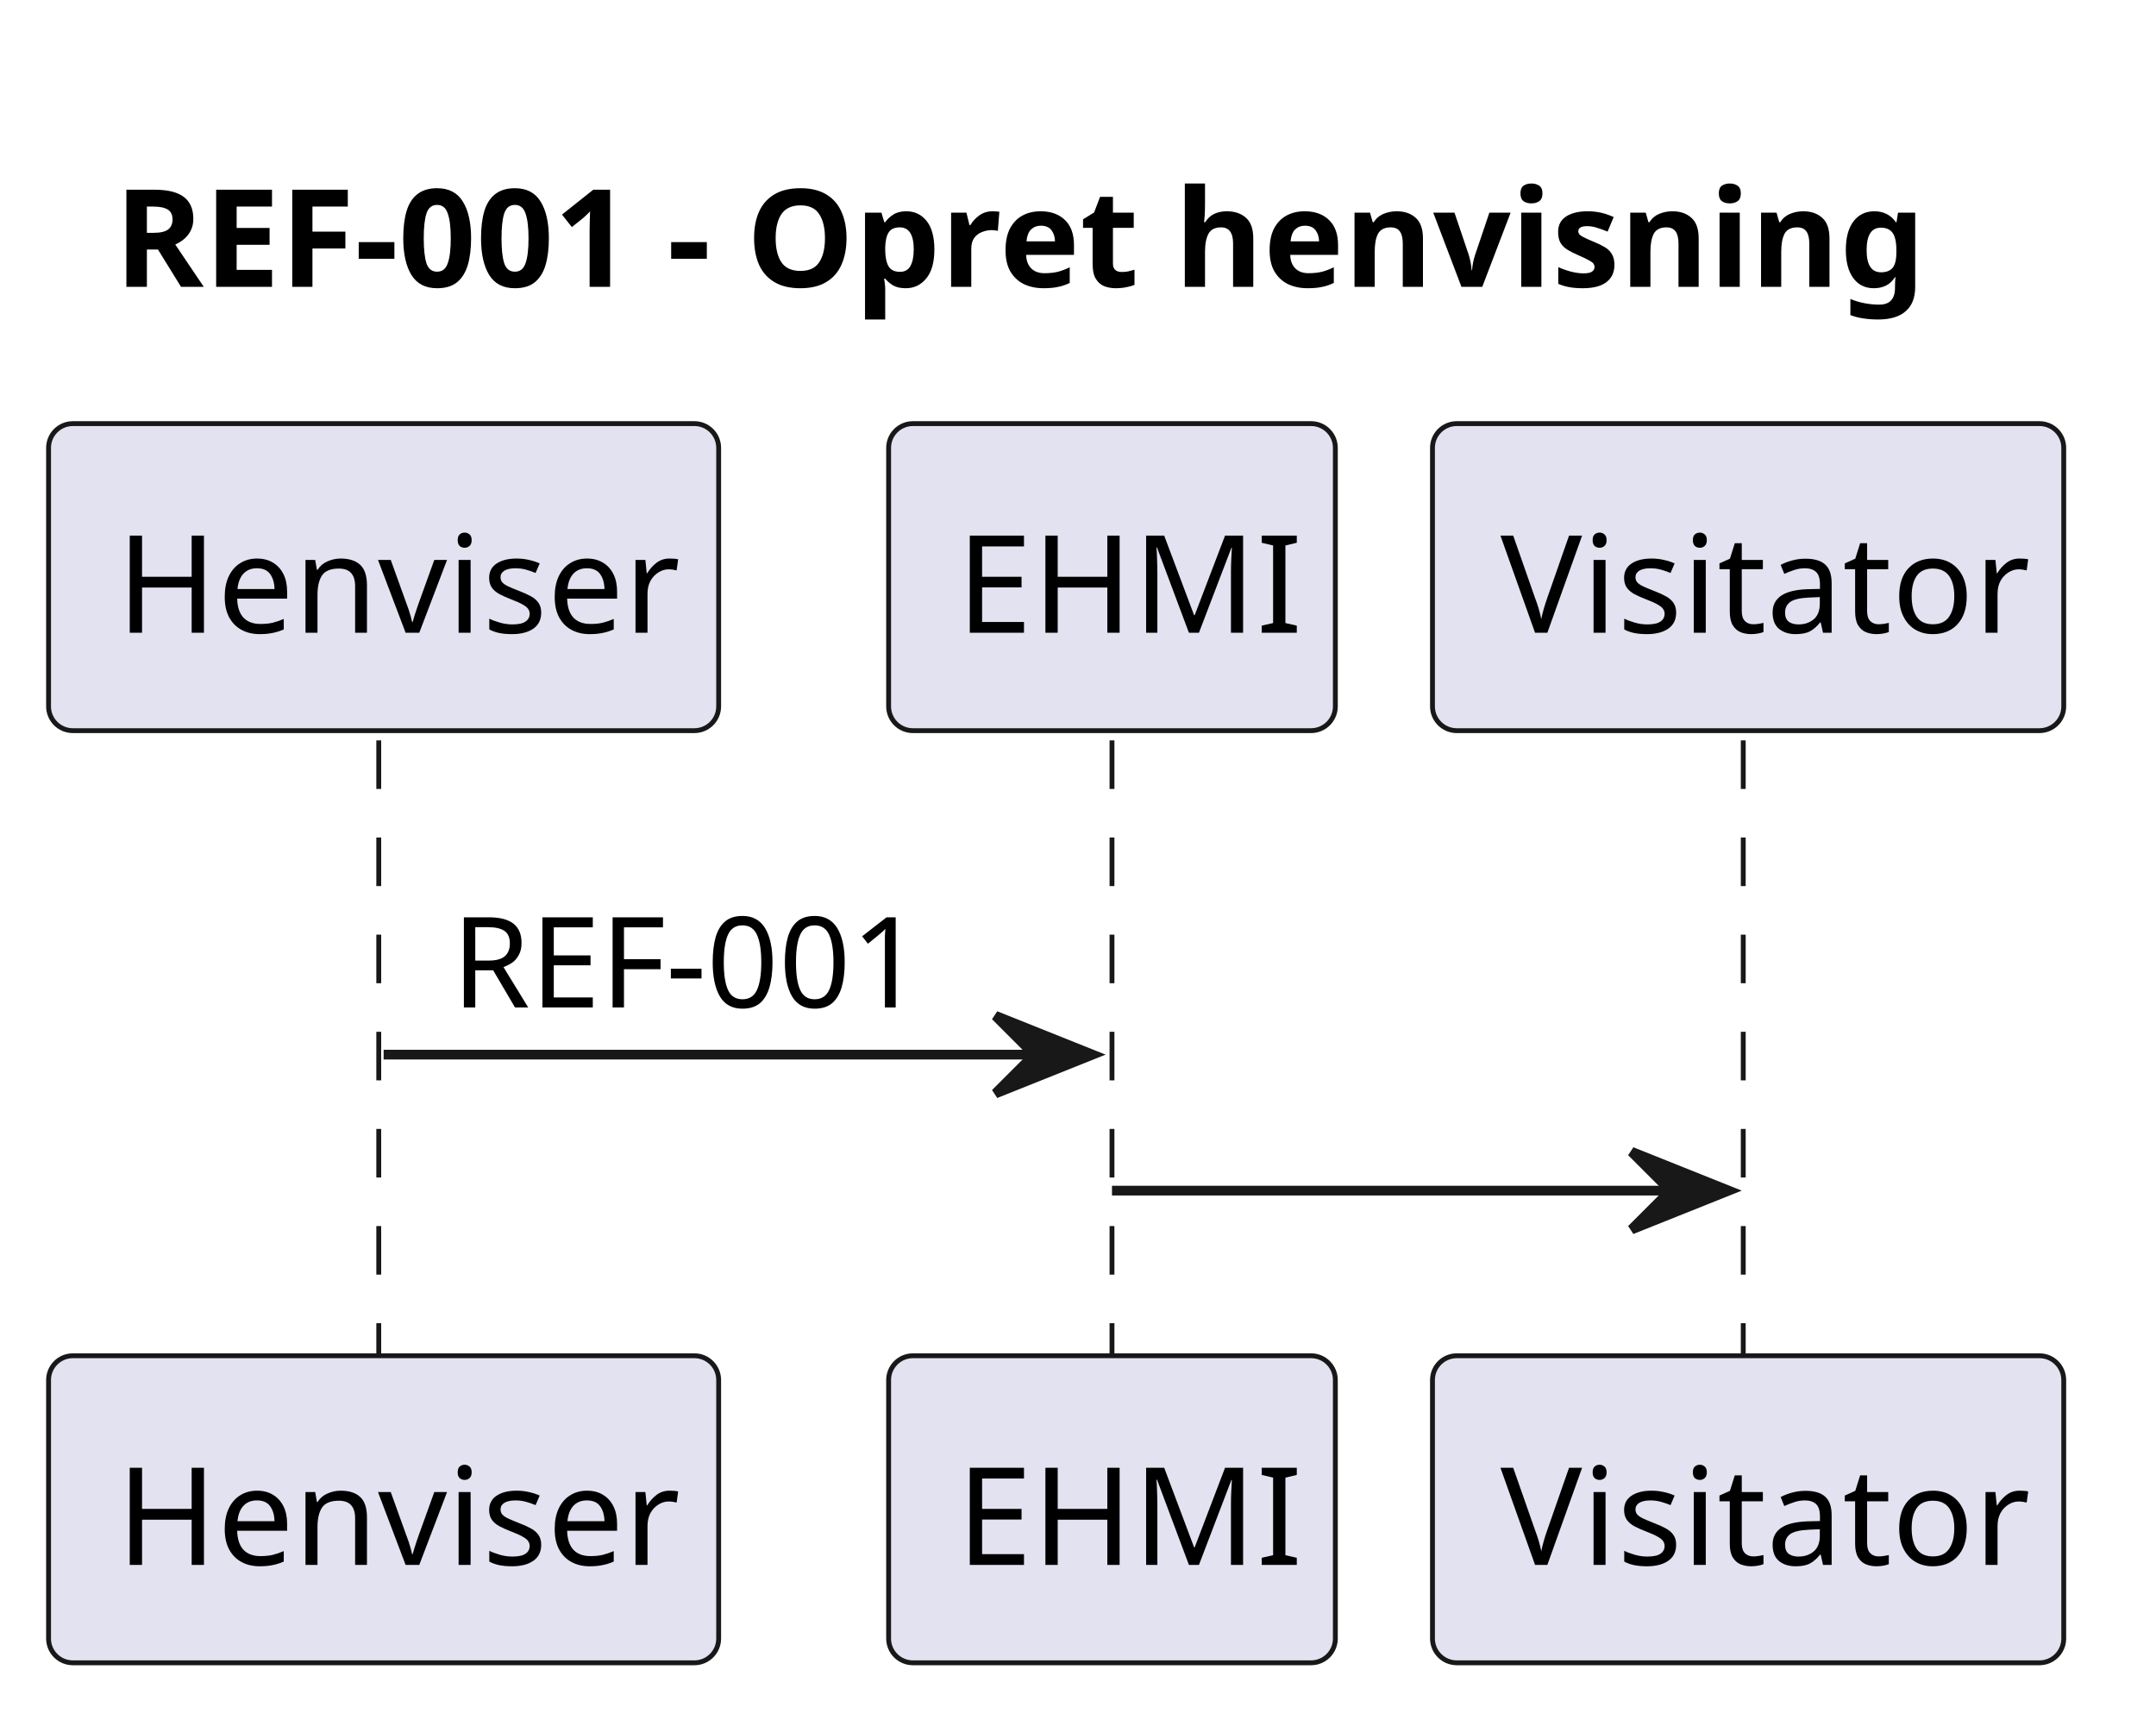
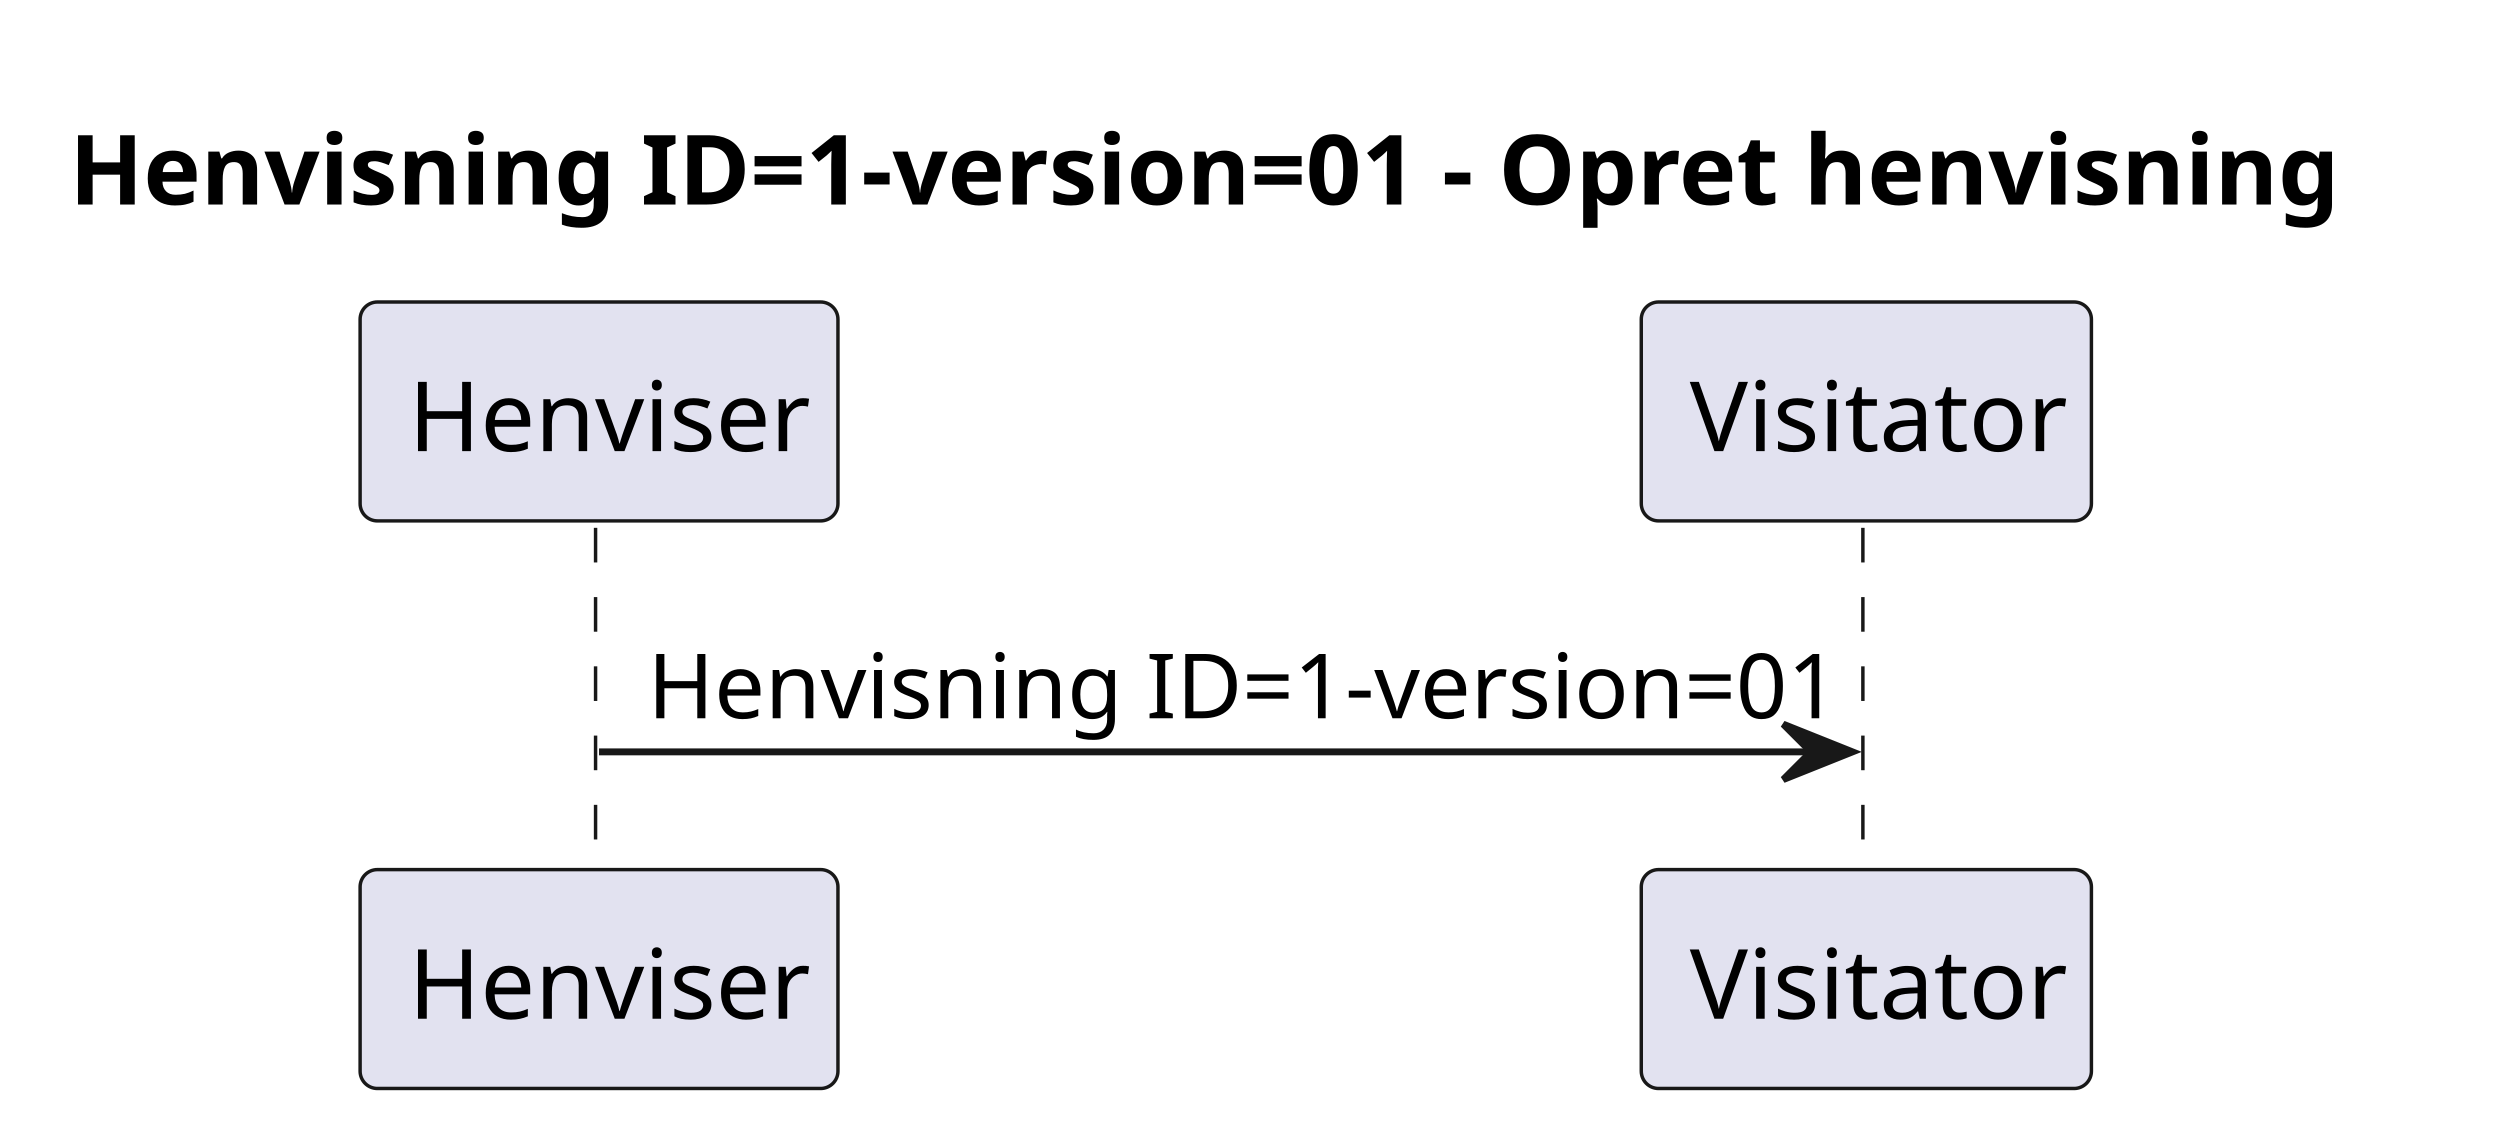
- <svg xmlns="http://www.w3.org/2000/svg" contentStyleType="text/css" height="177px" preserveAspectRatio="none" style="width:222px;height:177px;background:#FFFFFF;" version="1.1" viewBox="0 0 222 177" width="222px" zoomAndPan="magnify">
+ <svg xmlns="http://www.w3.org/2000/svg" contentStyleType="text/css" height="163px" preserveAspectRatio="none" style="width:361px;height:163px;background:#FFFFFF;" version="1.1" viewBox="0 0 361 163" width="361px" zoomAndPan="magnify">
  <defs />
  <g>
-     <text fill="#000000" font-family="sans-serif" font-size="14" font-weight="bold" lengthAdjust="spacing" textLength="193" x="11.75" y="29.533">REF-001 - Opret henvisning</text>
-     <line style="stroke:#181818;stroke-width:0.5;stroke-dasharray:5.0,5.0;" x1="39" x2="39" y1="76.219" y2="140.57" />
-     <line style="stroke:#181818;stroke-width:0.5;stroke-dasharray:5.0,5.0;" x1="114.5" x2="114.5" y1="76.219" y2="140.57" />
-     <line style="stroke:#181818;stroke-width:0.5;stroke-dasharray:5.0,5.0;" x1="179.5" x2="179.5" y1="76.219" y2="140.57" />
-     <rect fill="#E2E2F0" height="31.609" rx="2.5" ry="2.5" style="stroke:#181818;stroke-width:0.5;" width="69" x="5" y="43.609" />
-     <text fill="#000000" font-family="sans-serif" font-size="14" lengthAdjust="spacing" textLength="55" x="12" y="65.143">Henviser</text>
-     <rect fill="#E2E2F0" height="31.609" rx="2.5" ry="2.5" style="stroke:#181818;stroke-width:0.5;" width="69" x="5" y="139.57" />
-     <text fill="#000000" font-family="sans-serif" font-size="14" lengthAdjust="spacing" textLength="55" x="12" y="161.103">Henviser</text>
-     <rect fill="#E2E2F0" height="31.609" rx="2.5" ry="2.5" style="stroke:#181818;stroke-width:0.5;" width="46" x="91.5" y="43.609" />
-     <text fill="#000000" font-family="sans-serif" font-size="14" lengthAdjust="spacing" textLength="32" x="98.5" y="65.143">EHMI</text>
-     <rect fill="#E2E2F0" height="31.609" rx="2.5" ry="2.5" style="stroke:#181818;stroke-width:0.5;" width="46" x="91.5" y="139.57" />
-     <text fill="#000000" font-family="sans-serif" font-size="14" lengthAdjust="spacing" textLength="32" x="98.5" y="161.103">EHMI</text>
-     <rect fill="#E2E2F0" height="31.609" rx="2.5" ry="2.5" style="stroke:#181818;stroke-width:0.5;" width="65" x="147.5" y="43.609" />
-     <text fill="#000000" font-family="sans-serif" font-size="14" lengthAdjust="spacing" textLength="51" x="154.5" y="65.143">Visitator</text>
-     <rect fill="#E2E2F0" height="31.609" rx="2.5" ry="2.5" style="stroke:#181818;stroke-width:0.5;" width="65" x="147.5" y="139.57" />
-     <text fill="#000000" font-family="sans-serif" font-size="14" lengthAdjust="spacing" textLength="51" x="154.5" y="161.103">Visitator</text>
-     <polygon fill="#181818" points="102.5,104.57,112.5,108.57,102.5,112.57,106.5,108.57" style="stroke:#181818;stroke-width:1.0;" />
-     <line style="stroke:#181818;stroke-width:1.0;" x1="39.5" x2="108.5" y1="108.57" y2="108.57" />
-     <text fill="#000000" font-family="sans-serif" font-size="13" lengthAdjust="spacing" textLength="51" x="46.5" y="103.714">REF-001</text>
-     <polygon fill="#181818" points="168,118.57,178,122.57,168,126.57,172,122.57" style="stroke:#181818;stroke-width:1.0;" />
-     <line style="stroke:#181818;stroke-width:1.0;" x1="114.5" x2="174" y1="122.57" y2="122.57" />
+     <text fill="#000000" font-family="sans-serif" font-size="14" font-weight="bold" lengthAdjust="spacing" textLength="333" x="10" y="29.533">Henvisning ID=1-version=01 - Opret henvisning</text>
+     <line style="stroke:#181818;stroke-width:0.5;stroke-dasharray:5.0,5.0;" x1="86" x2="86" y1="76.219" y2="126.57" />
+     <line style="stroke:#181818;stroke-width:0.5;stroke-dasharray:5.0,5.0;" x1="269" x2="269" y1="76.219" y2="126.57" />
+     <rect fill="#E2E2F0" height="31.609" rx="2.5" ry="2.5" style="stroke:#181818;stroke-width:0.5;" width="69" x="52" y="43.609" />
+     <text fill="#000000" font-family="sans-serif" font-size="14" lengthAdjust="spacing" textLength="55" x="59" y="65.143">Henviser</text>
+     <rect fill="#E2E2F0" height="31.609" rx="2.5" ry="2.5" style="stroke:#181818;stroke-width:0.5;" width="69" x="52" y="125.57" />
+     <text fill="#000000" font-family="sans-serif" font-size="14" lengthAdjust="spacing" textLength="55" x="59" y="147.103">Henviser</text>
+     <rect fill="#E2E2F0" height="31.609" rx="2.5" ry="2.5" style="stroke:#181818;stroke-width:0.5;" width="65" x="237" y="43.609" />
+     <text fill="#000000" font-family="sans-serif" font-size="14" lengthAdjust="spacing" textLength="51" x="244" y="65.143">Visitator</text>
+     <rect fill="#E2E2F0" height="31.609" rx="2.5" ry="2.5" style="stroke:#181818;stroke-width:0.5;" width="65" x="237" y="125.57" />
+     <text fill="#000000" font-family="sans-serif" font-size="14" lengthAdjust="spacing" textLength="51" x="244" y="147.103">Visitator</text>
+     <polygon fill="#181818" points="257.5,104.57,267.5,108.57,257.5,112.57,261.5,108.57" style="stroke:#181818;stroke-width:1.0;" />
+     <line style="stroke:#181818;stroke-width:1.0;" x1="86.5" x2="263.5" y1="108.57" y2="108.57" />
+     <text fill="#000000" font-family="sans-serif" font-size="13" lengthAdjust="spacing" textLength="159" x="93.5" y="103.714">Henvisning ID=1-version=01</text>
  </g>
</svg>
